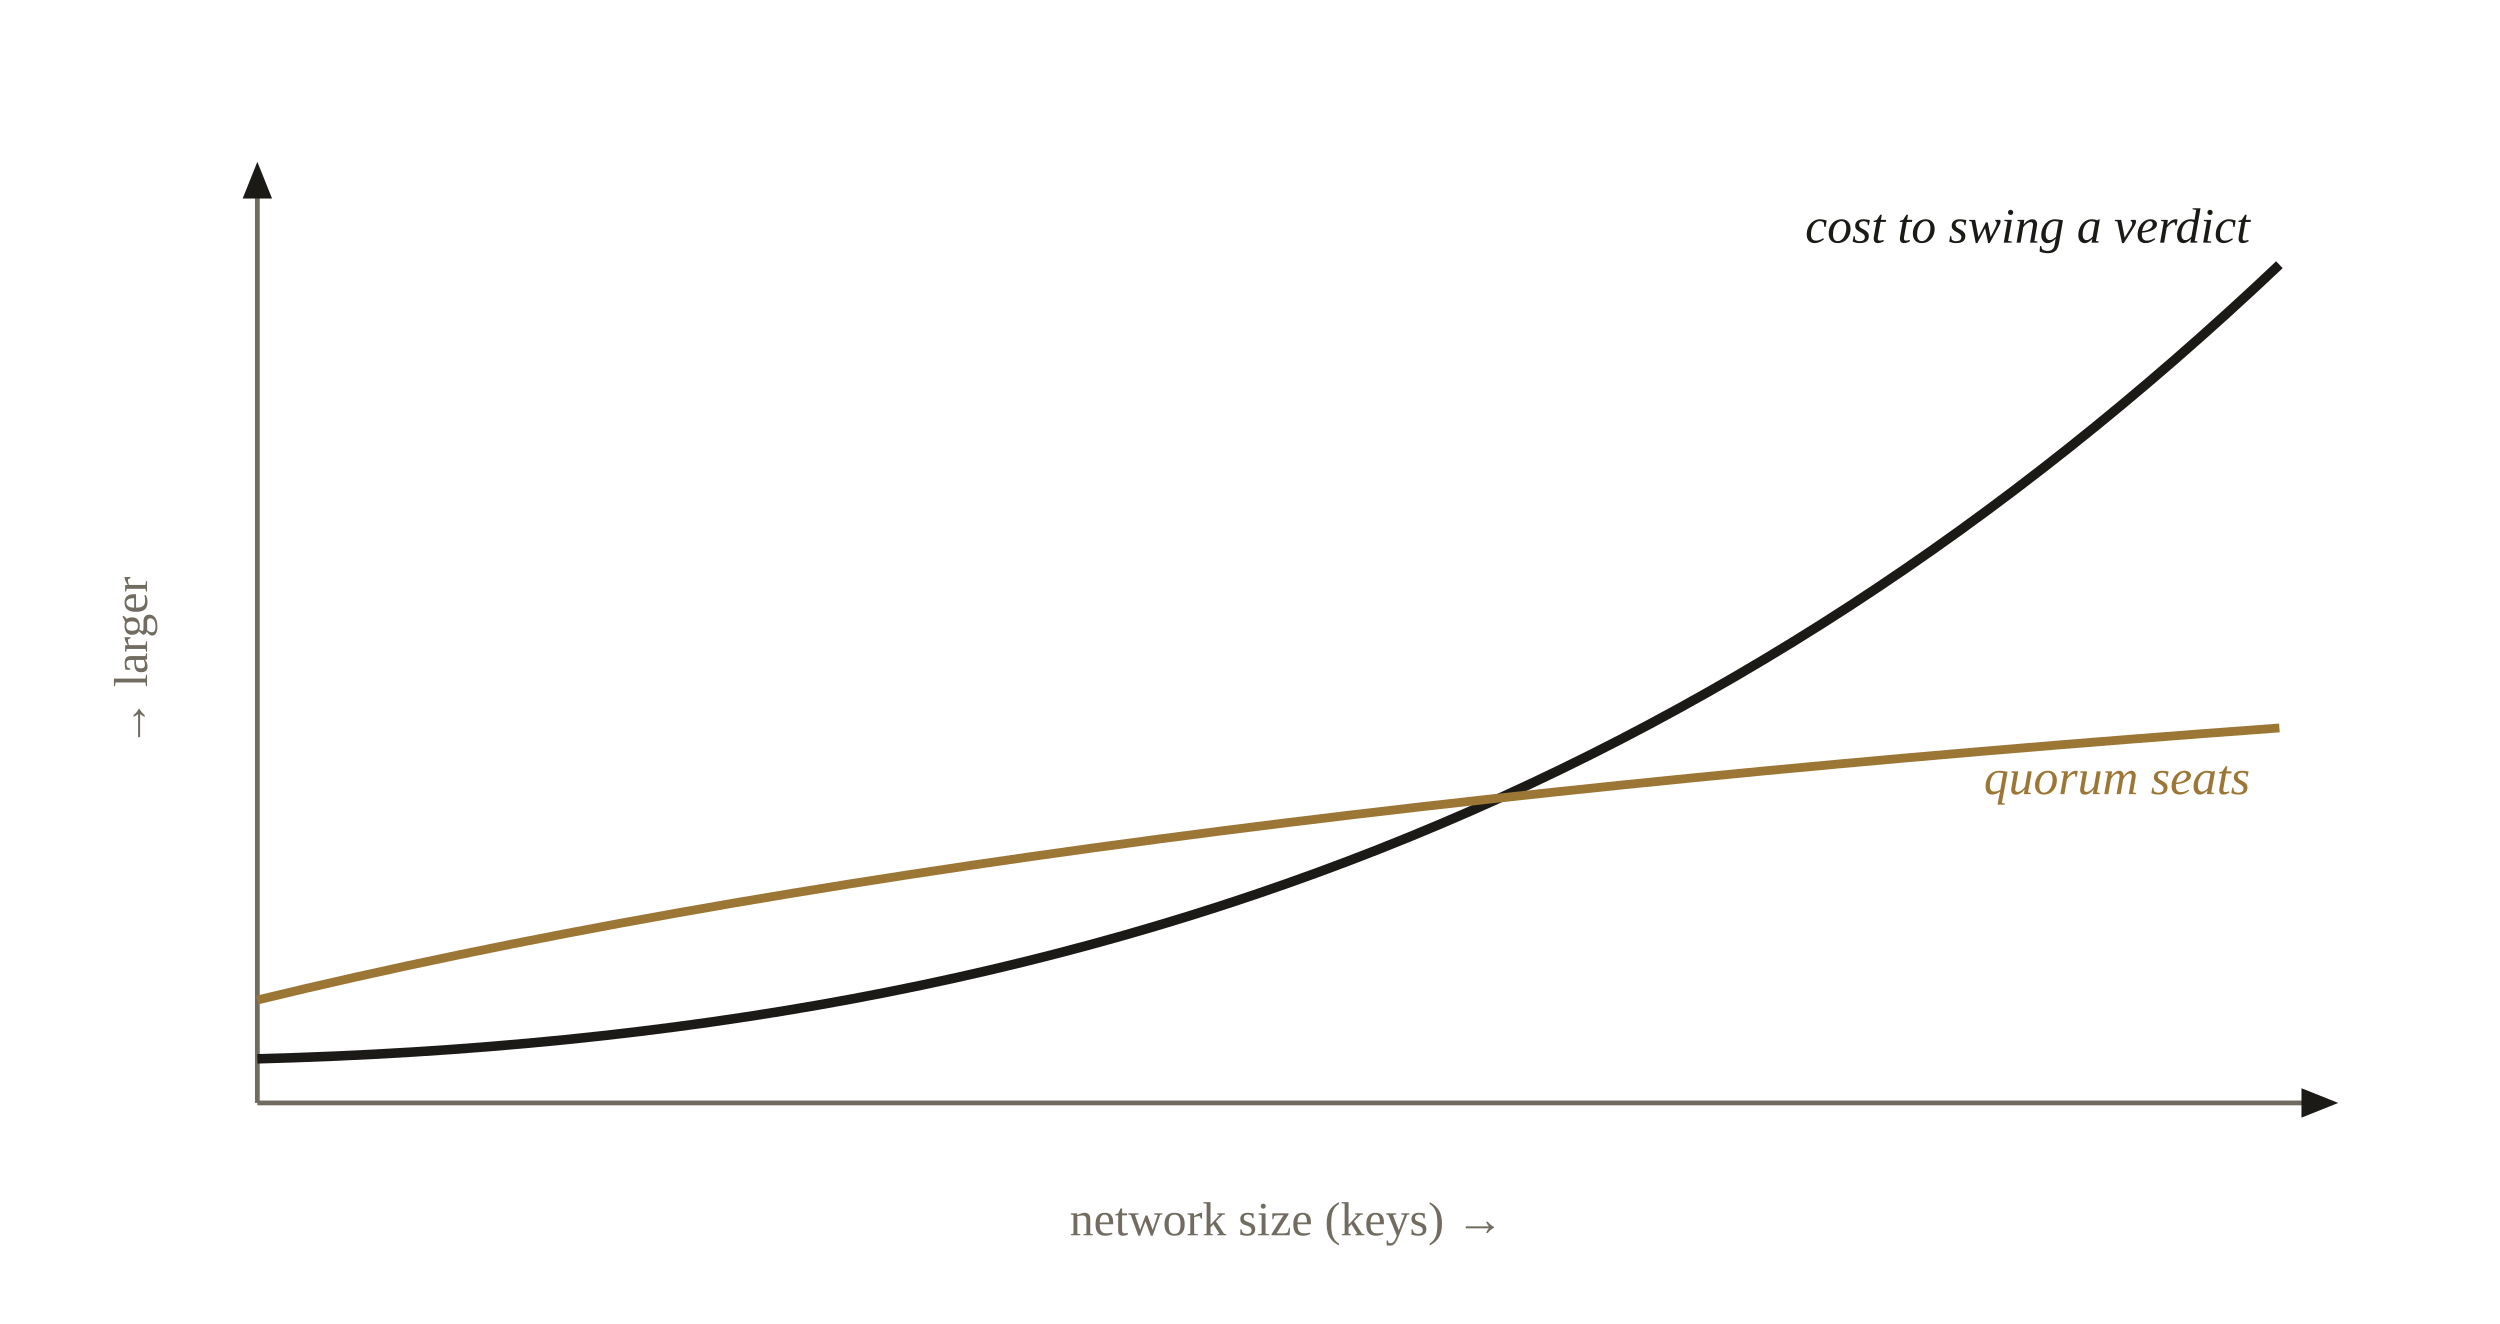
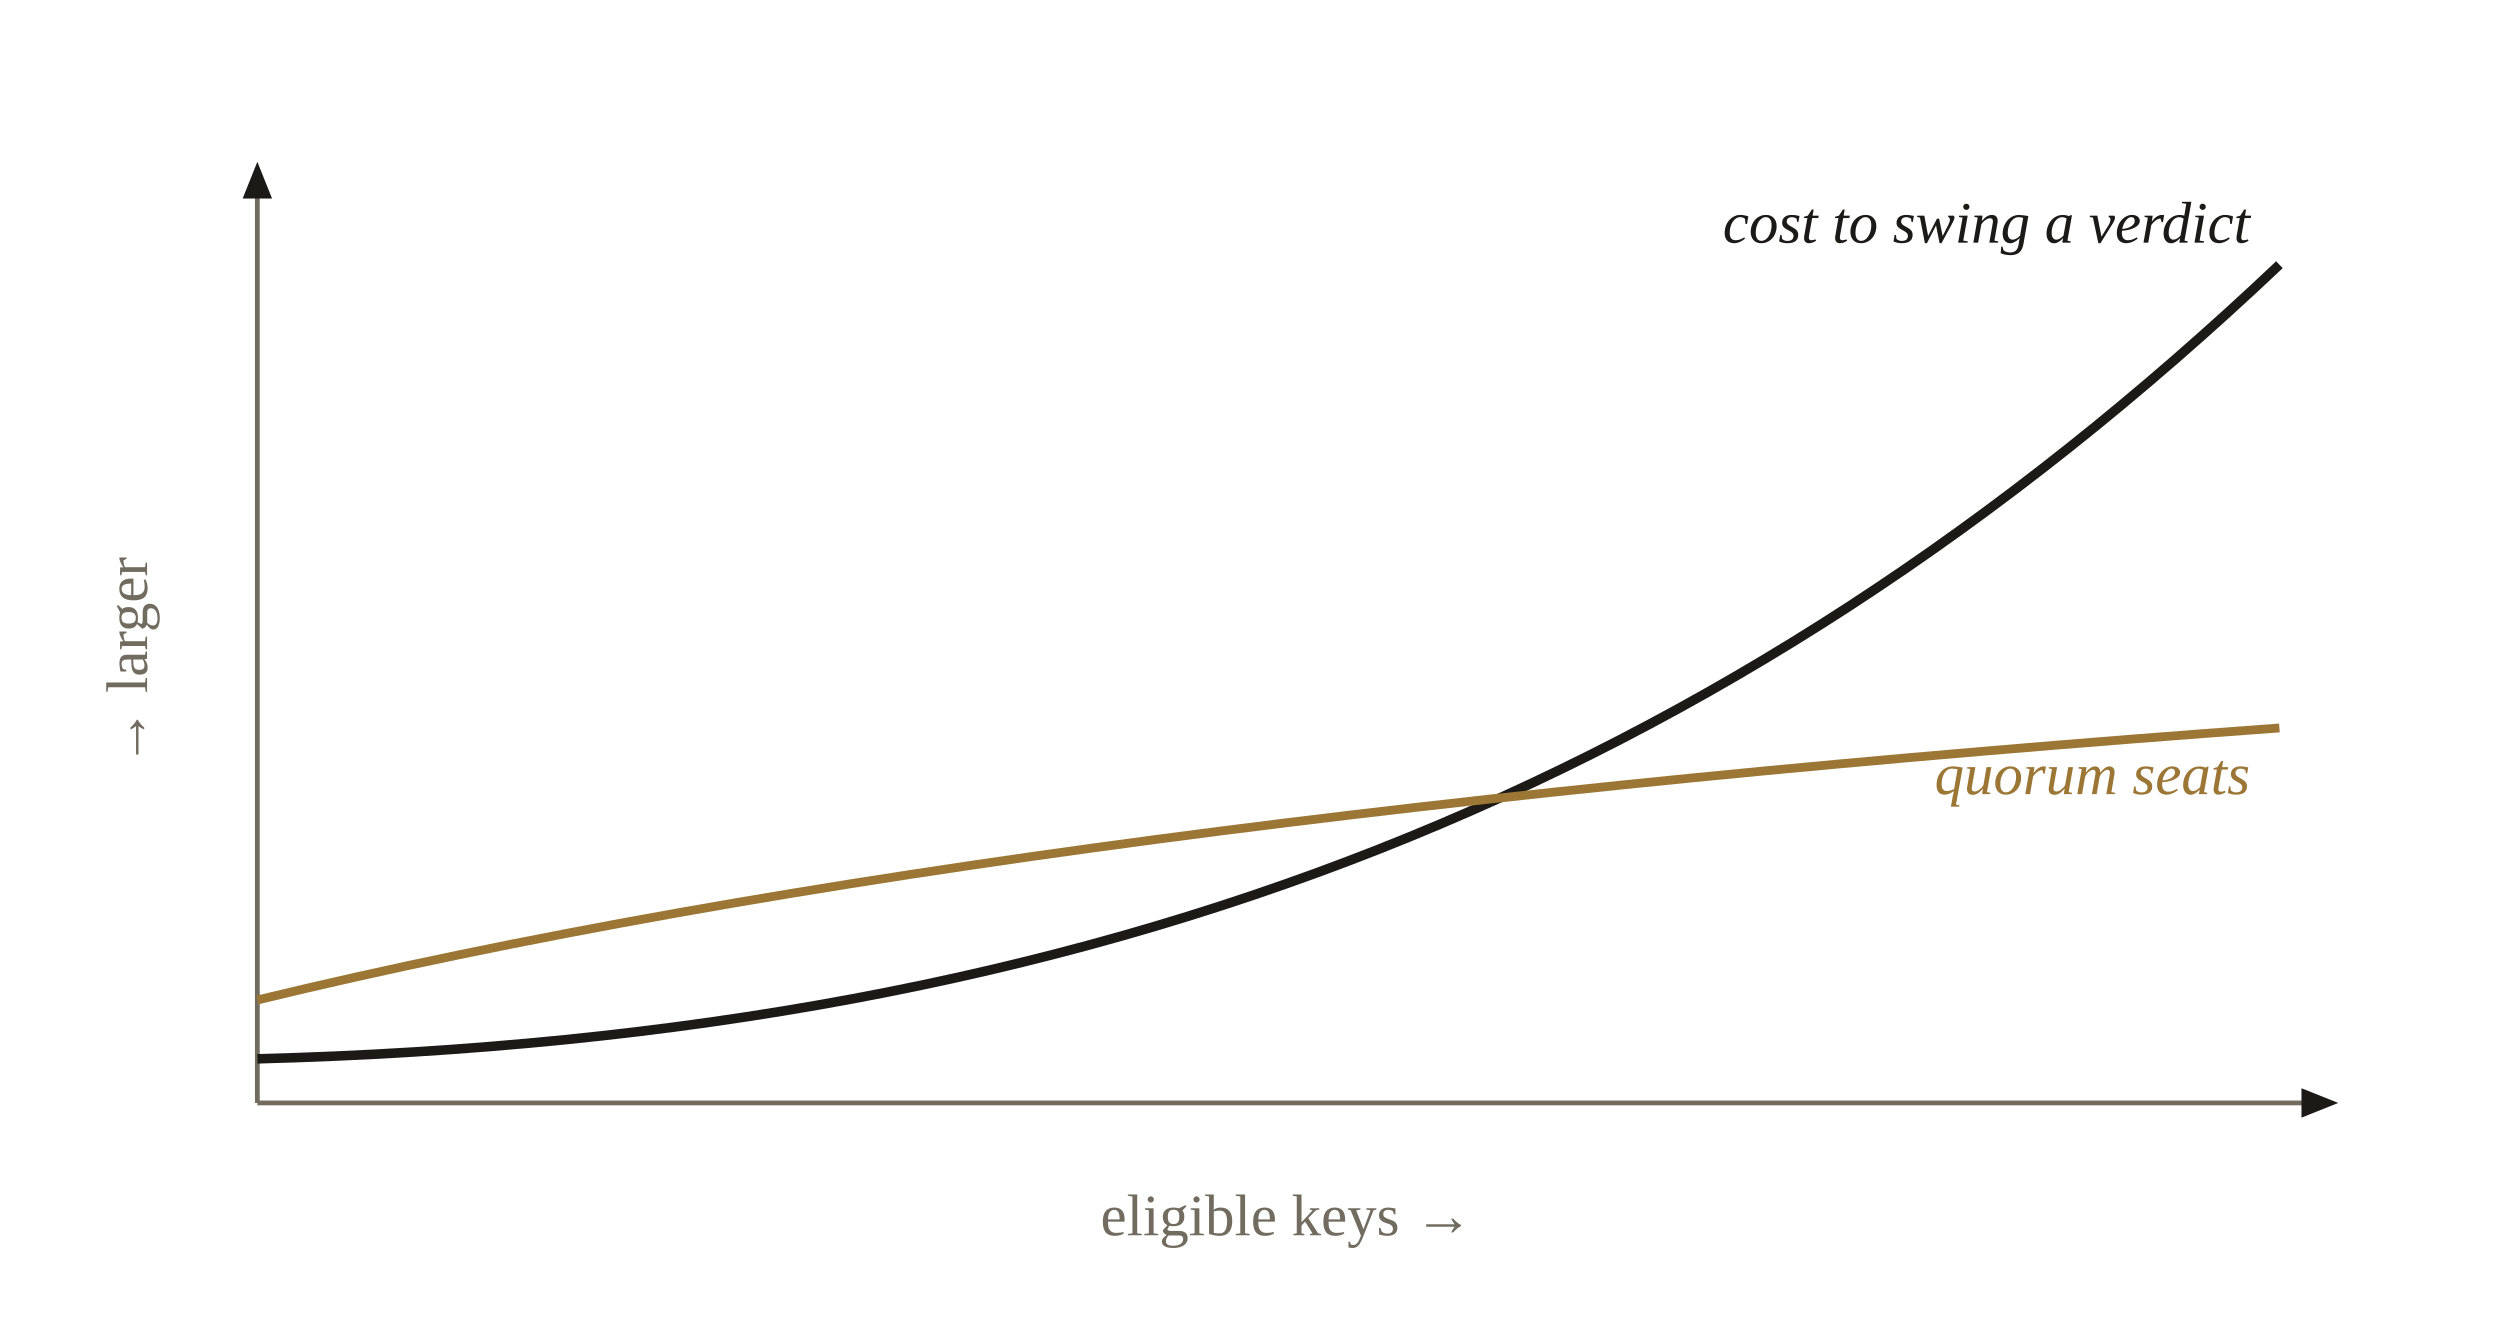
- <svg xmlns="http://www.w3.org/2000/svg" viewBox="0 0 680 360" role="img" aria-label="As the network grows, the quorum grows and the cost to swing a verdict climbs out of reach." style="width:100%;height:auto">
+ <svg xmlns="http://www.w3.org/2000/svg" viewBox="0 0 680 360" role="img" aria-label="As the pool of eligible keys grows, the quorum grows with it and the cost to swing a verdict climbs faster." style="width:100%;height:auto">
  <style>
    .axis{ stroke:var(--ink-3,#726c60); stroke-width:1.3 }
    .cost{ fill:none; stroke:var(--ink,#1b1a16); stroke-width:2.6 }
    .quor{ fill:none; stroke:var(--bronze,#9c7635); stroke-width:2.4 }
-     .lbl{ font-family:var(--serif,Georgia,serif); font-size:13.5px; font-style:italic }
-     .ax{ font-family:var(--serif,Georgia,serif); font-size:13px; fill:var(--ink-3,#726c60) }
+     .lbl{ font-family:var(--serif,Georgia,serif); font-size:16px; font-style:italic }
+     .ax{ font-family:var(--serif,Georgia,serif); font-size:16px; fill:var(--ink-3,#726c60) }
    .dot{ fill:var(--ink,#1b1a16) }
  </style>
  <line class="axis" x1="70" y1="52" x2="70" y2="300" />
  <line class="axis" x1="70" y1="300" x2="628" y2="300" />
  <polygon class="dot" points="70,44 66,54 74,54" />
  <polygon class="dot" points="636,300 626,296 626,304" />
-   <text x="350" y="336" class="ax" text-anchor="middle">network size (keys) →</text>
+   <text x="350" y="336" class="ax" text-anchor="middle">eligible keys →</text>
  <text x="40" y="180" class="ax" transform="rotate(-90 40 180)" text-anchor="middle">→ larger</text>
  <path class="cost" d="M70,288 C300,282 470,214 620,72" />
  <text x="612" y="66" class="lbl" fill="var(--ink,#1b1a16)" text-anchor="end">cost to swing a verdict</text>
  <path class="quor" d="M70,272 C210,238 400,214 620,198" />
  <text x="612" y="216" class="lbl" fill="var(--bronze,#9c7635)" text-anchor="end">quorum seats</text>
</svg>
